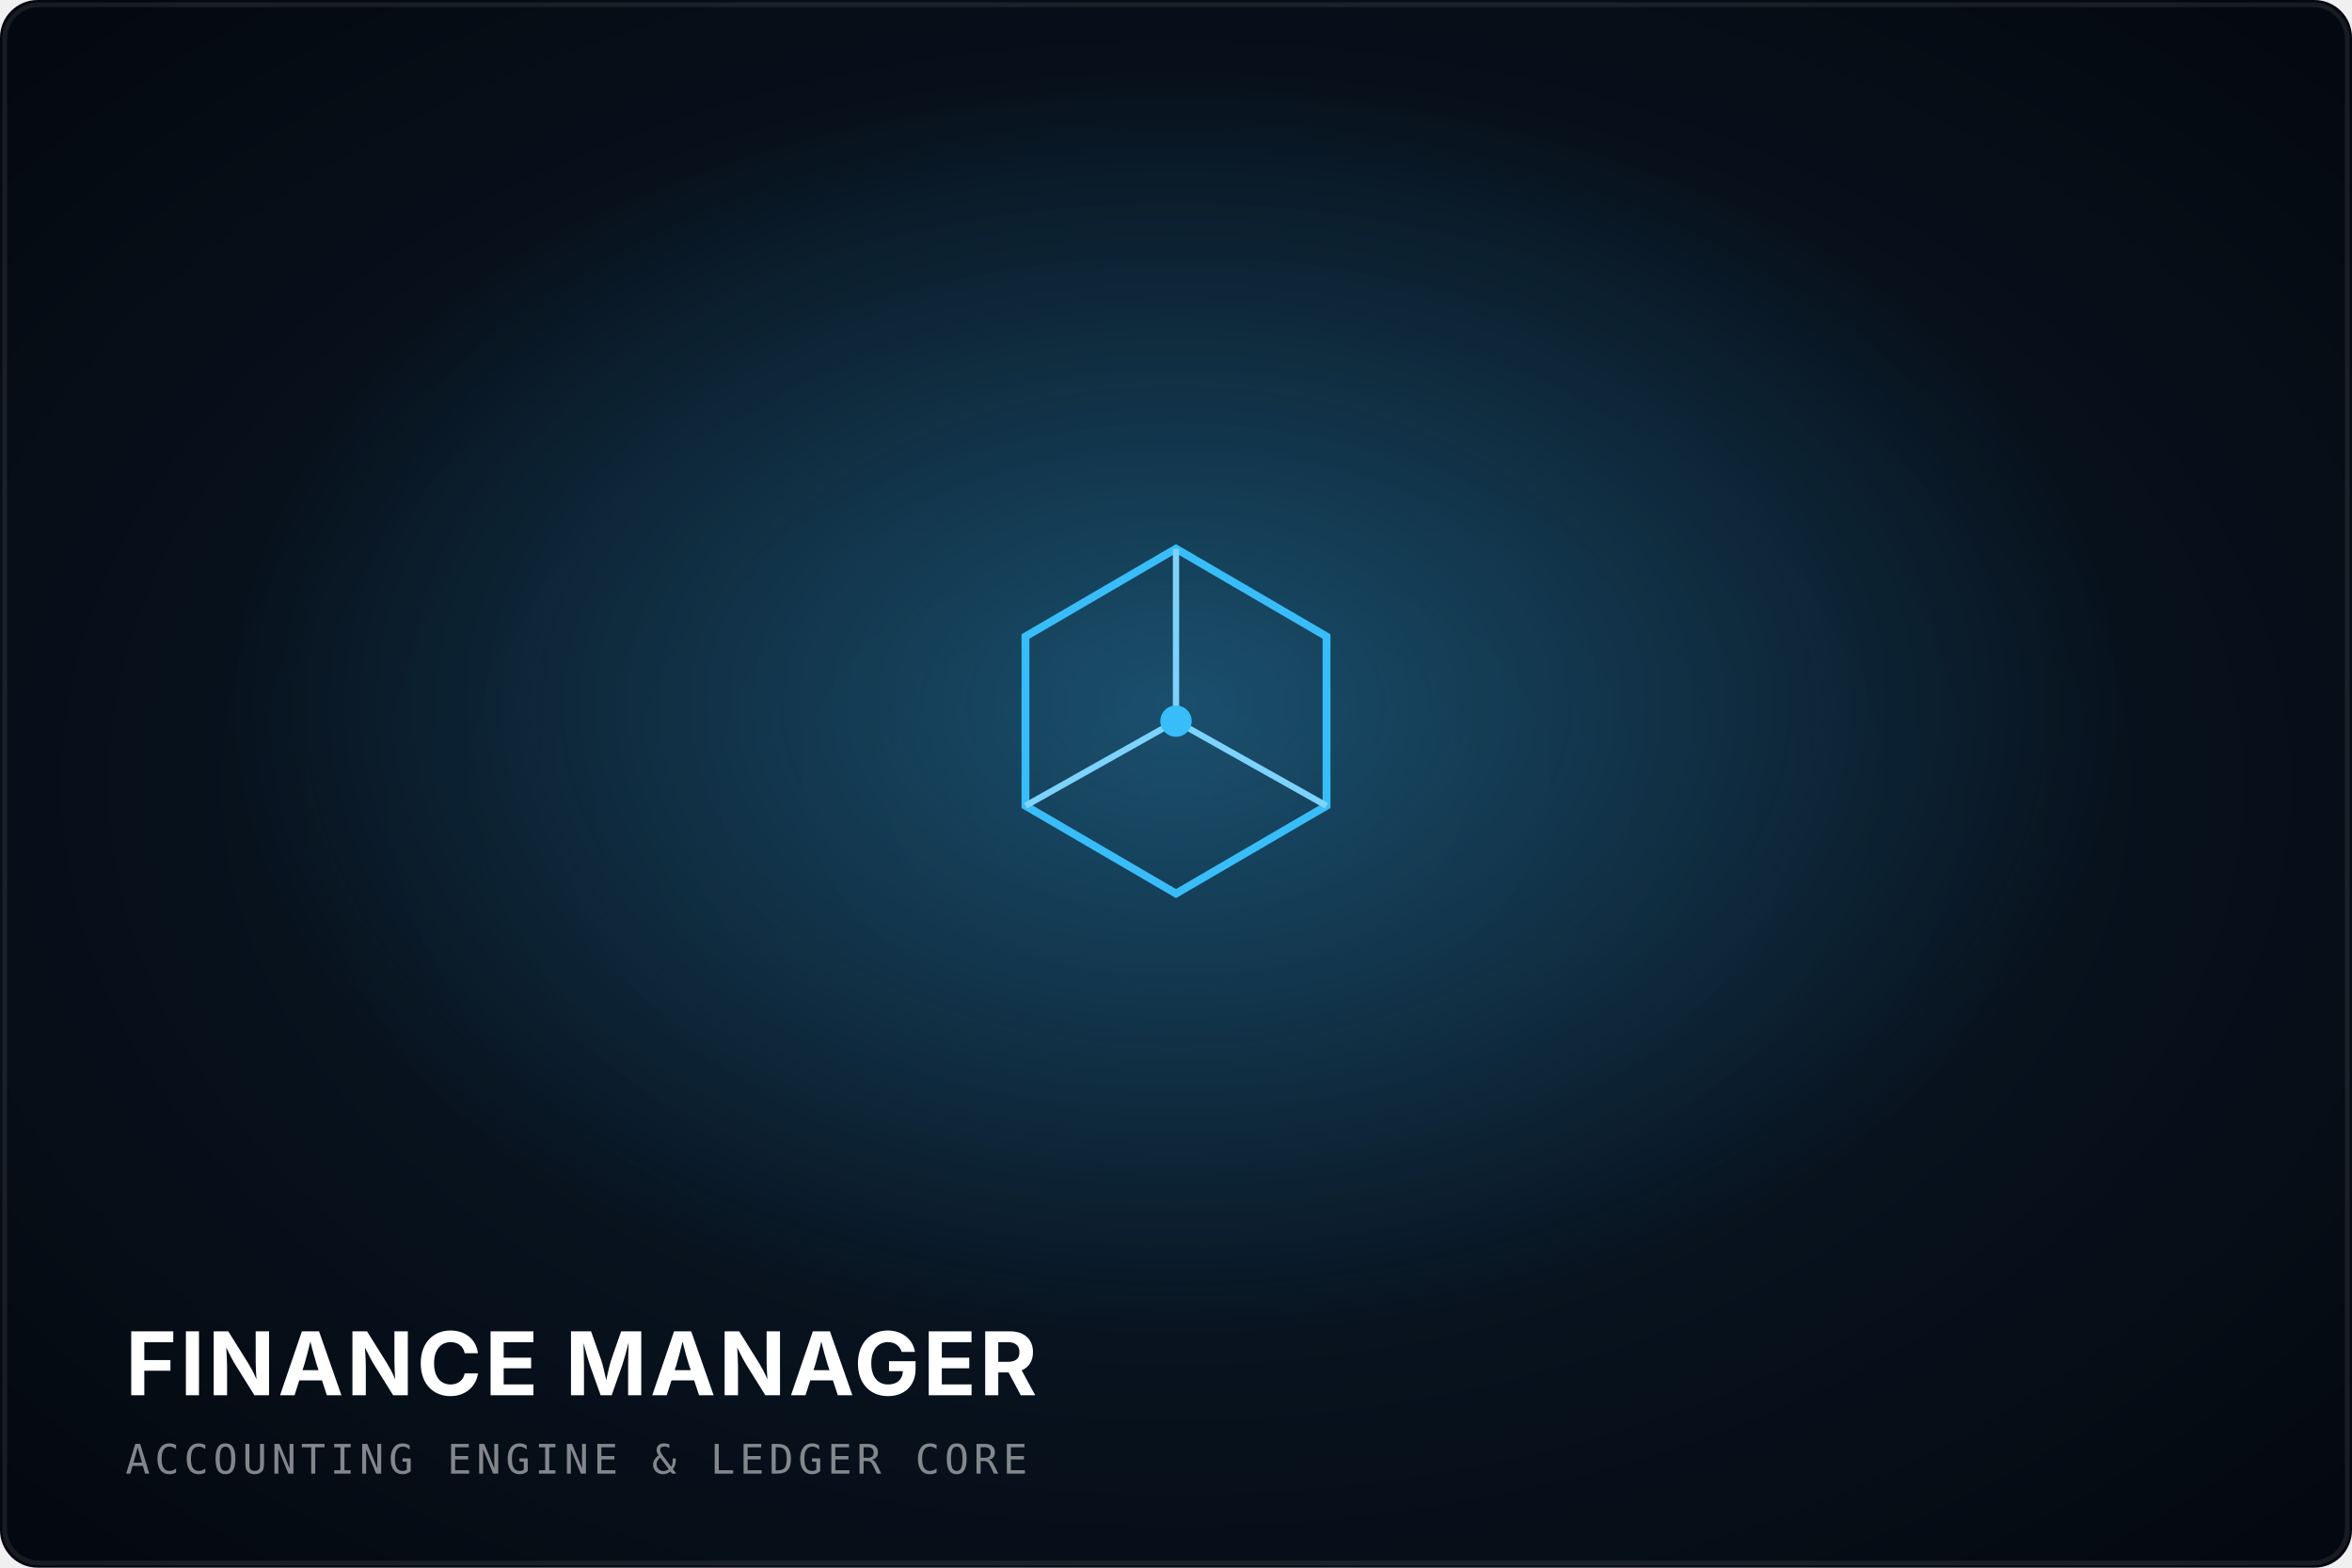
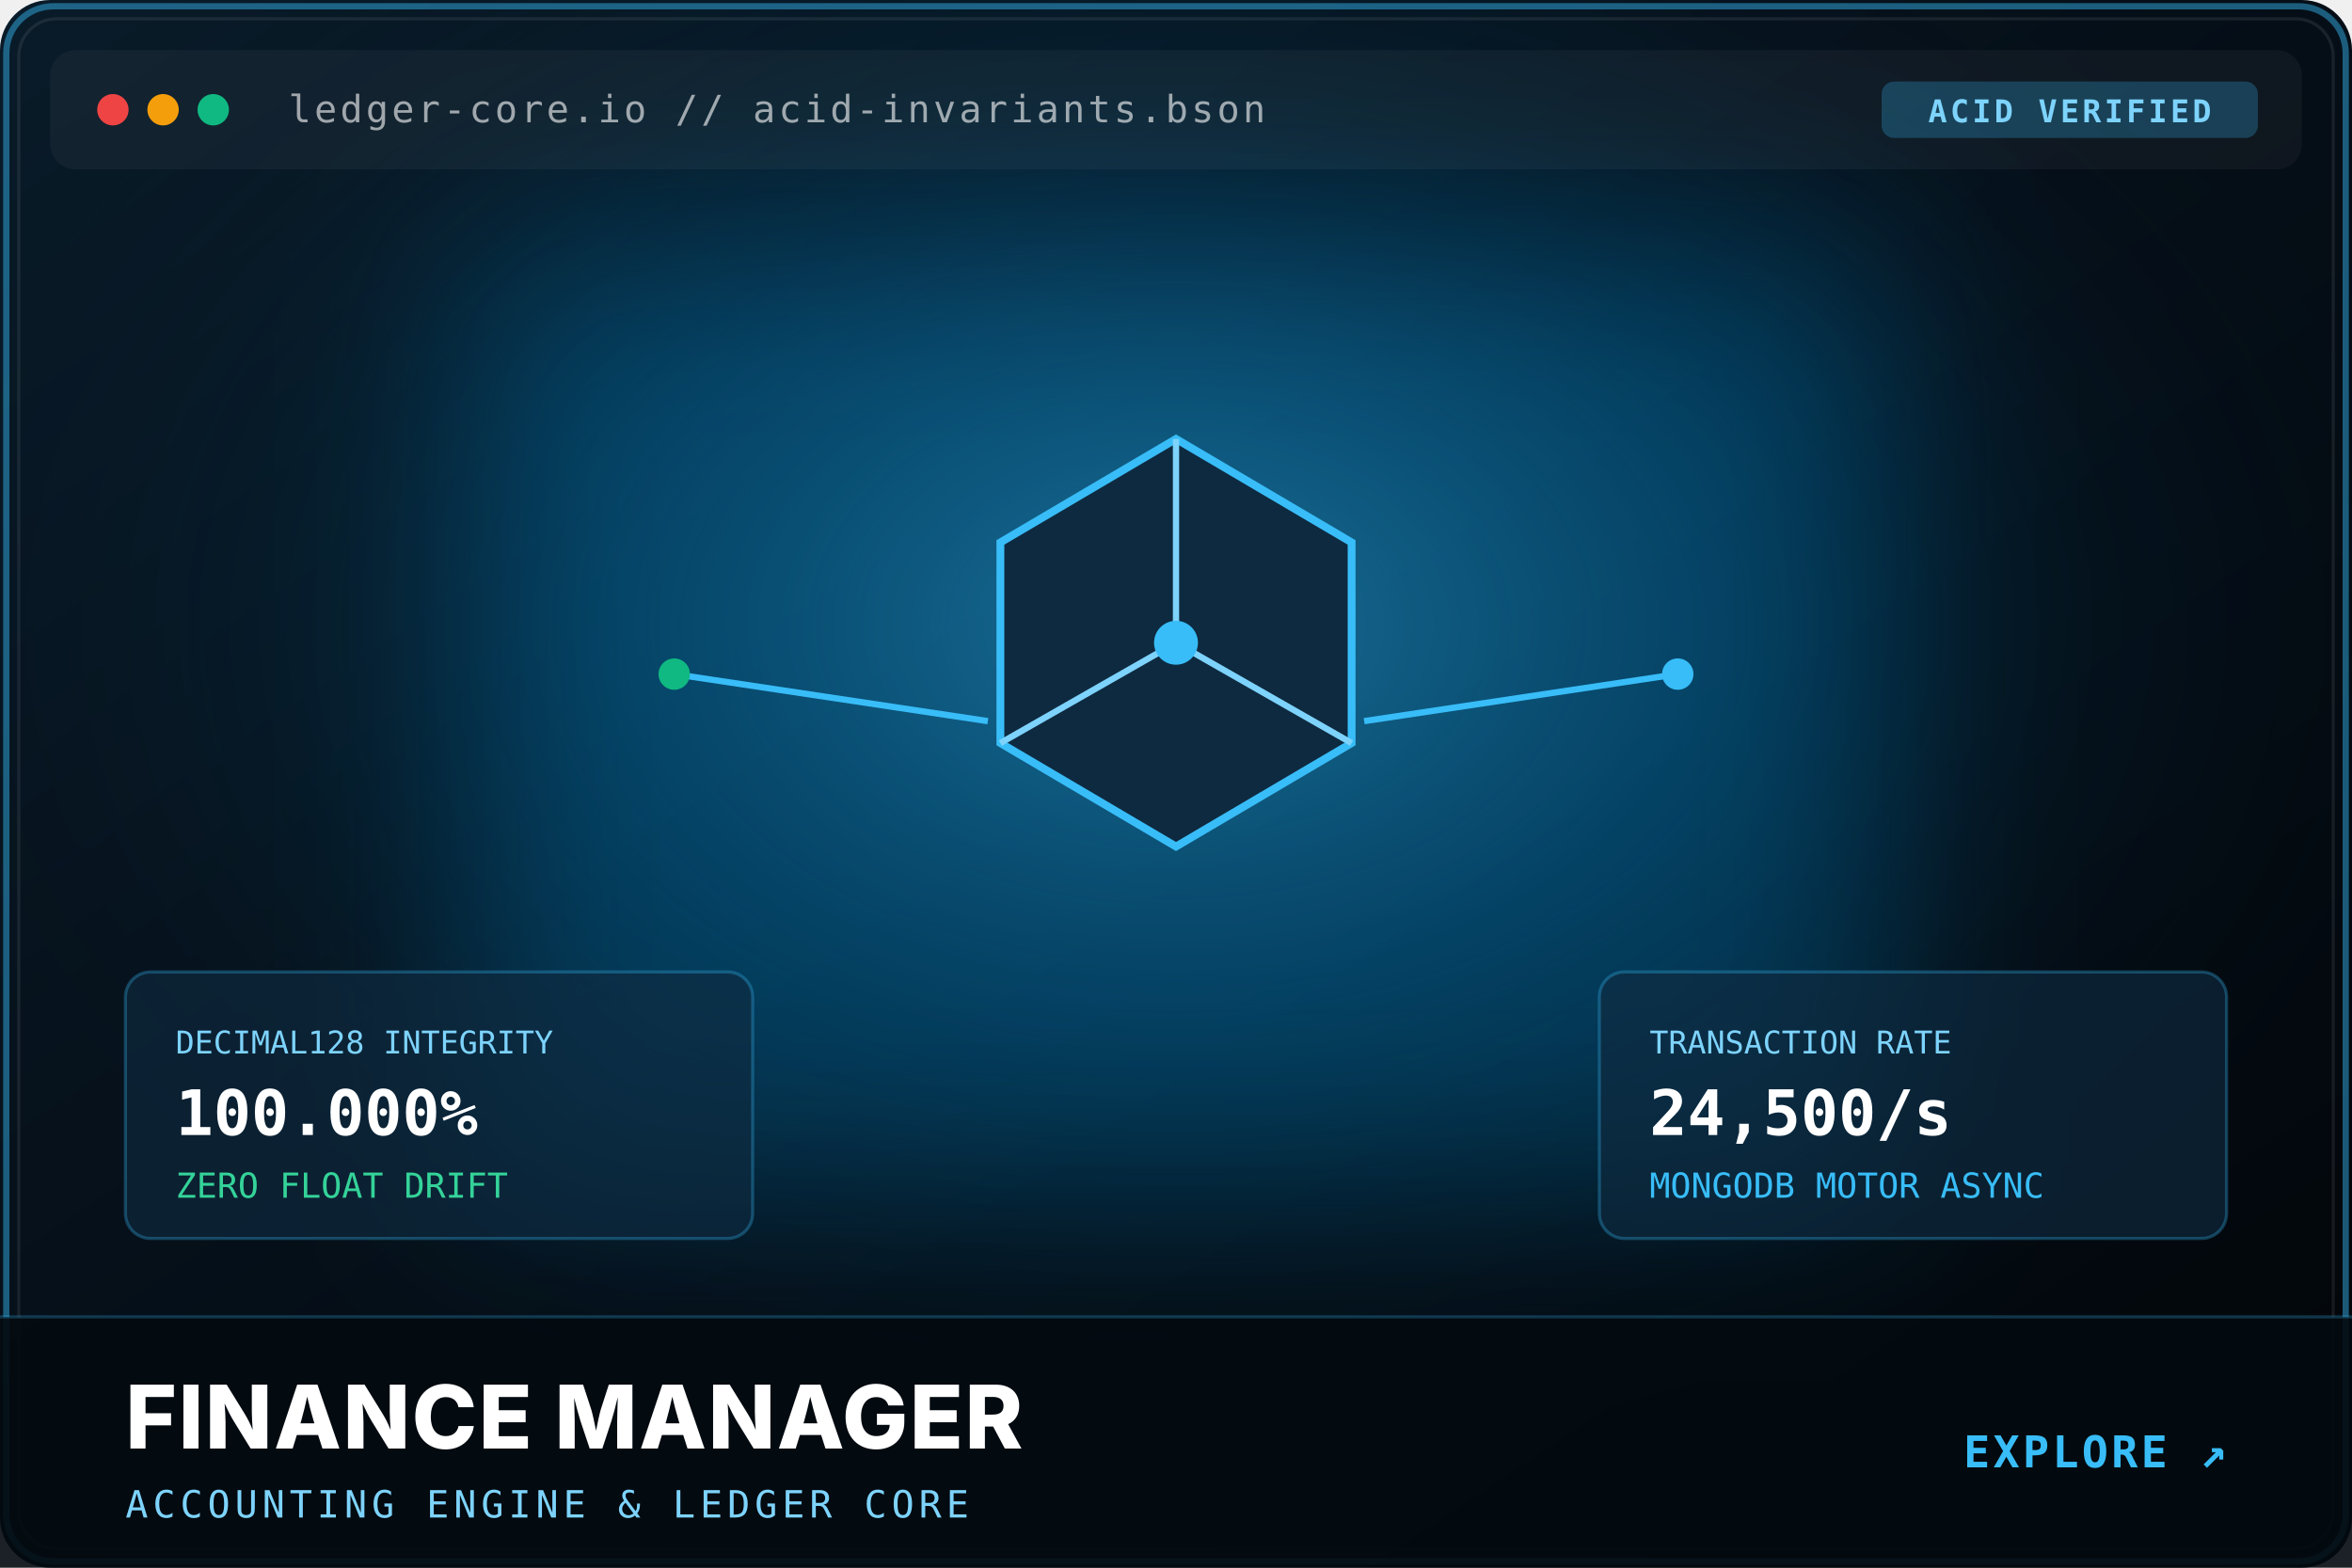
<svg xmlns="http://www.w3.org/2000/svg" width="750" height="500" viewBox="0 0 750 500">
  <defs>
-     <radialGradient id="bg" cx="50%" cy="50%" r="70%">
-       <stop offset="0%" stop-color="#0c1d2e" />
-       <stop offset="60%" stop-color="#07111c" />
-       <stop offset="100%" stop-color="#04080e" />
+     <linearGradient id="fmBg" x1="0%" y1="0%" x2="100%" y2="100%">
+       <stop offset="0%" stop-color="#091b29" />
+       <stop offset="50%" stop-color="#050e17" />
+       <stop offset="100%" stop-color="#02060a" />
+     </linearGradient>
+     <radialGradient id="fmGlow" cx="50%" cy="40%" r="55%">
+       <stop offset="0%" stop-color="#38BDF8" stop-opacity="0.45" />
+       <stop offset="50%" stop-color="#0284C7" stop-opacity="0.15" />
+       <stop offset="100%" stop-color="#050e17" stop-opacity="0" />
    </radialGradient>
-     <radialGradient id="glow" cx="50%" cy="45%" r="40%">
-       <stop offset="0%" stop-color="#38BDF8" stop-opacity="0.32" />
-       <stop offset="100%" stop-color="#38BDF8" stop-opacity="0" />
-     </radialGradient>
+     <filter id="fBlur" x="-20%" y="-20%" width="140%" height="140%">
+       <feGaussianBlur stdDeviation="30" />
+     </filter>
  </defs>
-   <rect width="750" height="500" fill="url(#bg)" rx="12" />
-   <rect width="750" height="500" fill="url(#glow)" rx="12" />
-   <rect x="1.5" y="1.5" width="747" height="497" fill="none" stroke="rgba(255,255,255,0.08)" stroke-width="1.5" rx="11" />
-   <g transform="translate(375, 230)">
-     <path d="M0 -55 L48 -27 L48 27 L0 55 L-48 27 L-48 -27 Z" fill="none" stroke="#38BDF8" stroke-width="2.5" />
-     <path d="M0 -55 L0 0 L48 27 M0 0 L-48 27" fill="none" stroke="#7DD3FC" stroke-width="2" />
-     <circle cx="0" cy="0" r="5" fill="#38BDF8" />
+   <rect width="750" height="500" fill="url(#fmBg)" rx="16" />
+   <rect x="150" y="80" width="450" height="300" fill="#0284C7" opacity="0.3" filter="url(#fBlur)" />
+   <rect width="750" height="500" fill="url(#fmGlow)" rx="16" />
+   <rect x="2" y="2" width="746" height="496" fill="none" stroke="rgba(56, 189, 248, 0.45)" stroke-width="2" rx="15" />
+   <rect x="6" y="6" width="738" height="488" fill="none" stroke="rgba(255, 255, 255, 0.08)" stroke-width="1" rx="12" />
+   <rect x="16" y="16" width="718" height="38" fill="rgba(255, 255, 255, 0.04)" rx="8" />
+   <circle cx="36" cy="35" r="5" fill="#EF4444" />
+   <circle cx="52" cy="35" r="5" fill="#F59E0B" />
+   <circle cx="68" cy="35" r="5" fill="#10B981" />
+   <text x="92" y="39" font-family="'JetBrains Mono', monospace" font-size="12" fill="rgba(255, 255, 255, 0.6)" letter-spacing="1">ledger-core.io // acid-invariants.bson</text>
+   <rect x="600" y="26" width="120" height="18" fill="rgba(56, 189, 248, 0.25)" rx="4" />
+   <text x="660" y="39" font-family="'JetBrains Mono', monospace" font-size="10" font-weight="700" fill="#7DD3FC" text-anchor="middle" letter-spacing="1">ACID VERIFIED</text>
+   <g transform="translate(375, 205)">
+     <path d="M0 -65 L56 -32 L56 32 L0 65 L-56 32 L-56 -32 Z" fill="#0e2a40" stroke="#38BDF8" stroke-width="2.5" />
+     <path d="M0 -65 L0 0 L56 32 M0 0 L-56 32" fill="none" stroke="#7DD3FC" stroke-width="2" />
+     <circle cx="0" cy="0" r="7" fill="#38BDF8" />
+     <line x1="-160" y1="10" x2="-60" y2="25" stroke="#38BDF8" stroke-width="2" />
+     <line x1="60" y1="25" x2="160" y2="10" stroke="#38BDF8" stroke-width="2" />
+     <circle cx="-160" cy="10" r="5" fill="#10B981" />
+     <circle cx="160" cy="10" r="5" fill="#38BDF8" />
  </g>
-   <text x="40" y="445" font-family="'Instrument Sans', -apple-system, sans-serif" font-size="28" font-weight="700" fill="#FFFFFF" letter-spacing="1">FINANCE MANAGER</text>
-   <text x="40" y="470" font-family="'JetBrains Mono', monospace" font-size="13" font-weight="500" fill="rgba(255,255,255,0.5)" letter-spacing="1.5">ACCOUNTING ENGINE &amp; LEDGER CORE</text>
+   <g transform="translate(40, 310)">
+     <rect width="200" height="85" fill="rgba(14, 42, 64, 0.65)" rx="8" stroke="rgba(56, 189, 248, 0.3)" stroke-width="1" />
+     <text x="16" y="26" font-family="'JetBrains Mono', monospace" font-size="10" fill="#7DD3FC">DECIMAL128 INTEGRITY</text>
+     <text x="16" y="52" font-family="'JetBrains Mono', monospace" font-size="20" font-weight="800" fill="#FFFFFF">100.000%</text>
+     <text x="16" y="72" font-family="'JetBrains Mono', monospace" font-size="11" fill="#34D399">ZERO FLOAT DRIFT</text>
+   </g>
+   <g transform="translate(510, 310)">
+     <rect width="200" height="85" fill="rgba(14, 42, 64, 0.65)" rx="8" stroke="rgba(56, 189, 248, 0.3)" stroke-width="1" />
+     <text x="16" y="26" font-family="'JetBrains Mono', monospace" font-size="10" fill="#7DD3FC">TRANSACTION RATE</text>
+     <text x="16" y="52" font-family="'JetBrains Mono', monospace" font-size="20" font-weight="800" fill="#FFFFFF">24,500/s</text>
+     <text x="16" y="72" font-family="'JetBrains Mono', monospace" font-size="11" fill="#38BDF8">MONGODB MOTOR ASYNC</text>
+   </g>
+   <rect x="0" y="420" width="750" height="80" fill="rgba(4, 10, 16, 0.9)" />
+   <line x1="0" y1="420" x2="750" y2="420" stroke="rgba(56, 189, 248, 0.25)" stroke-width="1" />
+   <text x="40" y="462" font-family="'Syne', -apple-system, sans-serif" font-size="28" font-weight="800" fill="#FFFFFF" letter-spacing="0.5">FINANCE MANAGER</text>
+   <text x="40" y="484" font-family="'JetBrains Mono', monospace" font-size="12" font-weight="500" fill="#7DD3FC" letter-spacing="1.5">ACCOUNTING ENGINE &amp; LEDGER CORE</text>
+   <text x="710" y="468" font-family="'JetBrains Mono', monospace" font-size="14" font-weight="700" fill="#38BDF8" text-anchor="end" letter-spacing="1">EXPLORE ↗</text>
</svg>
